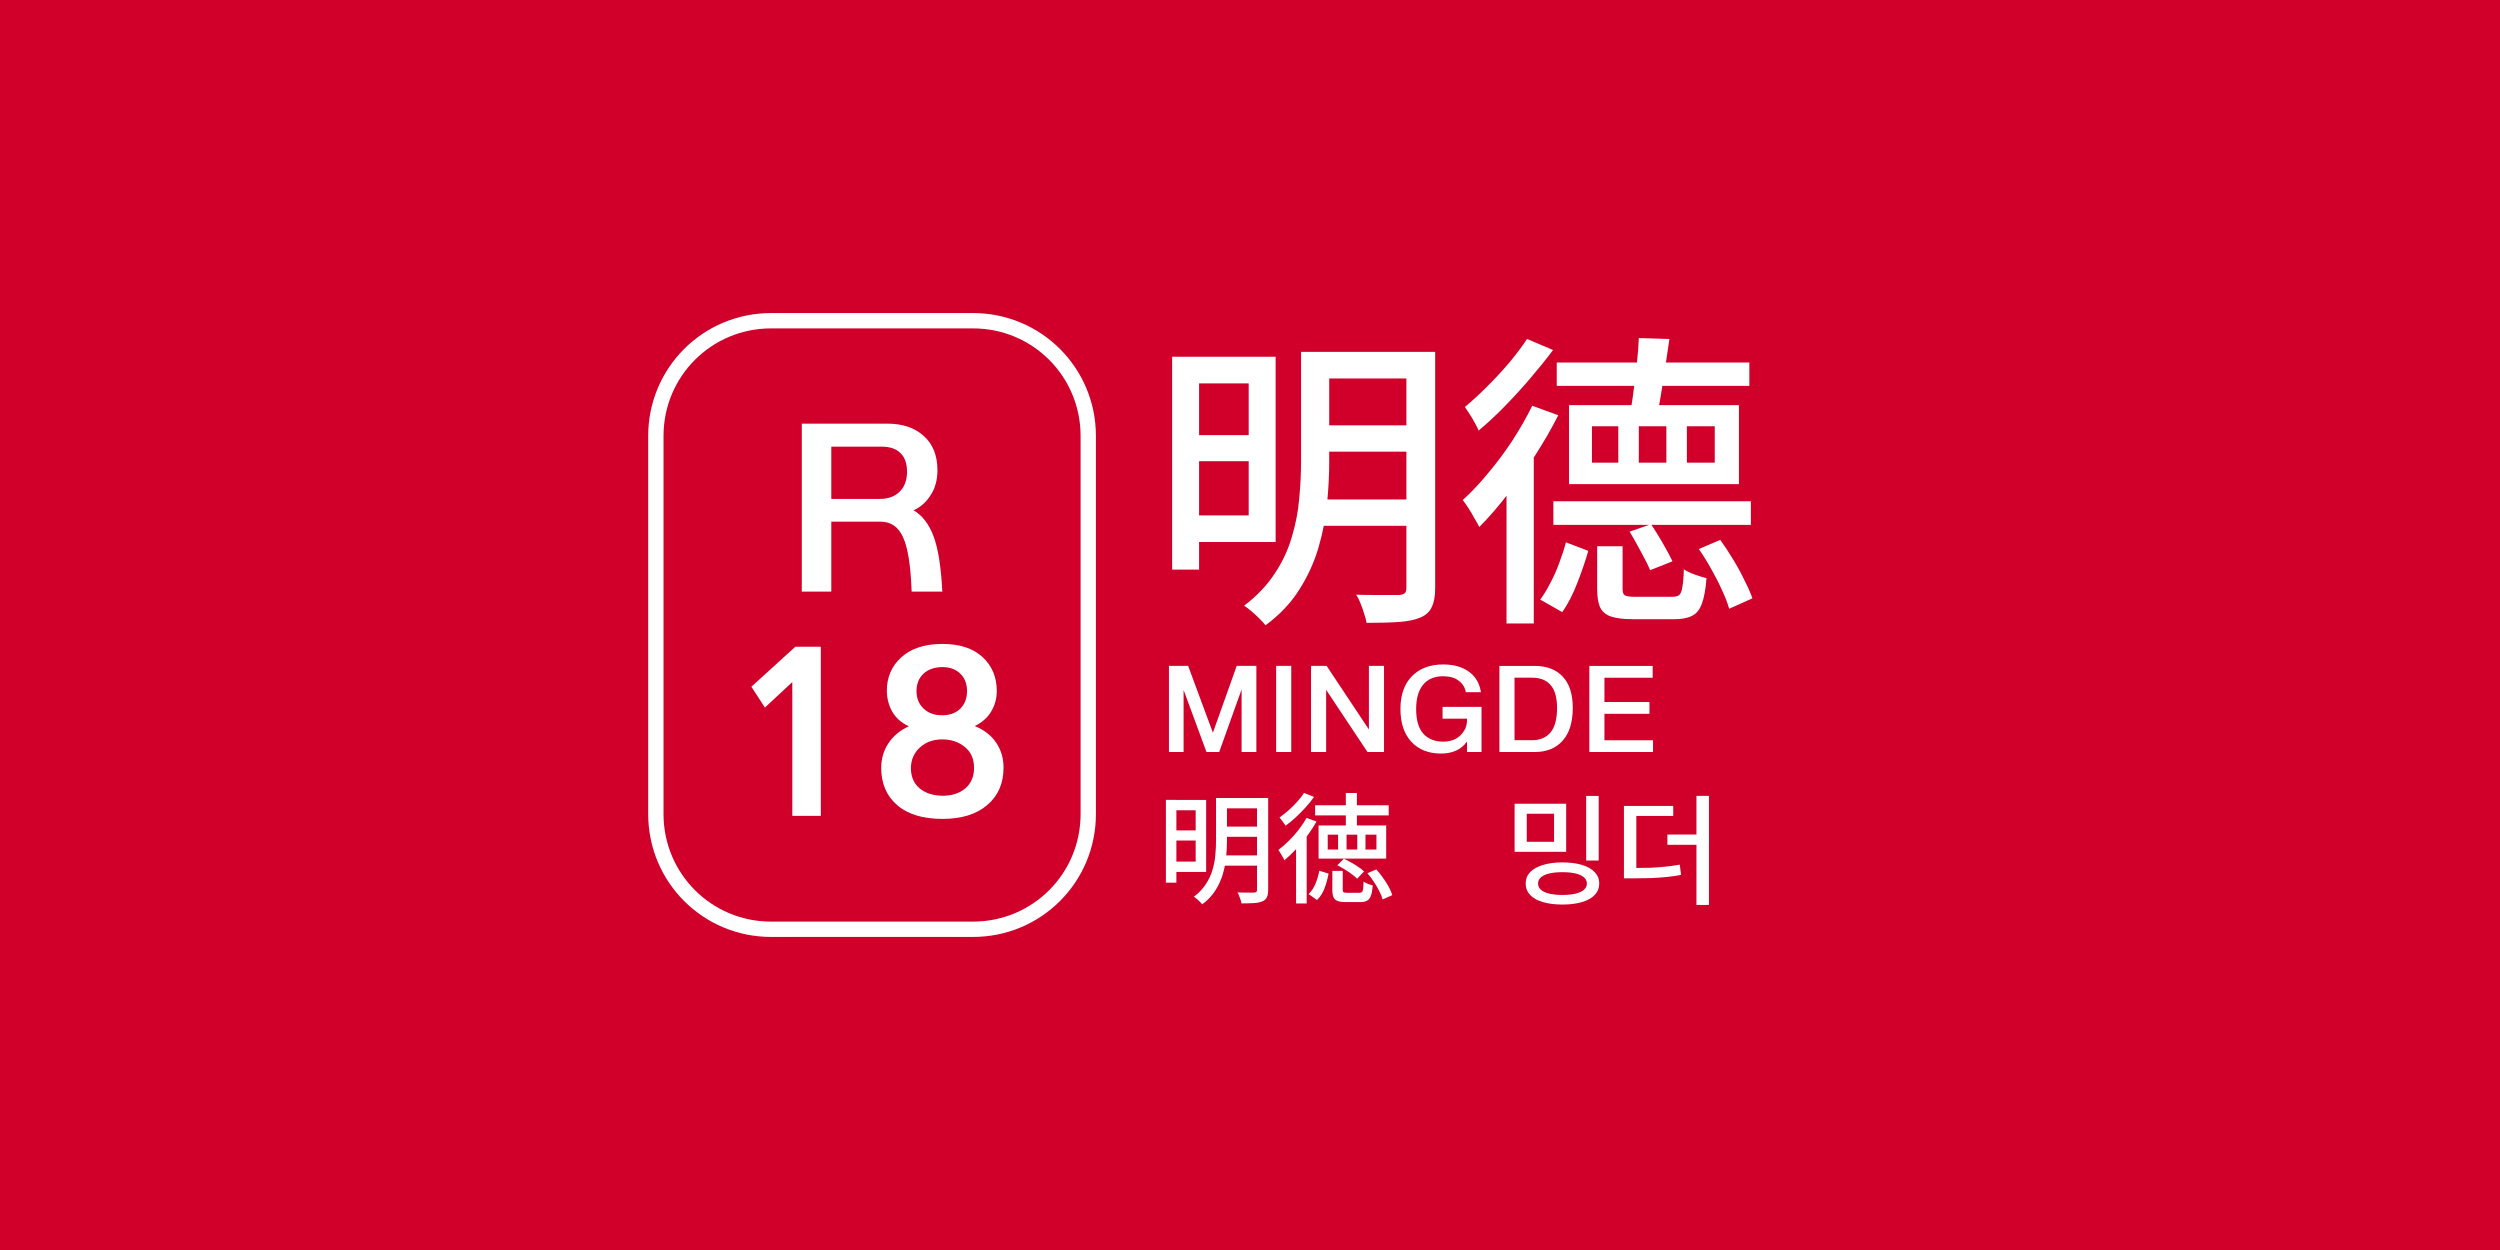
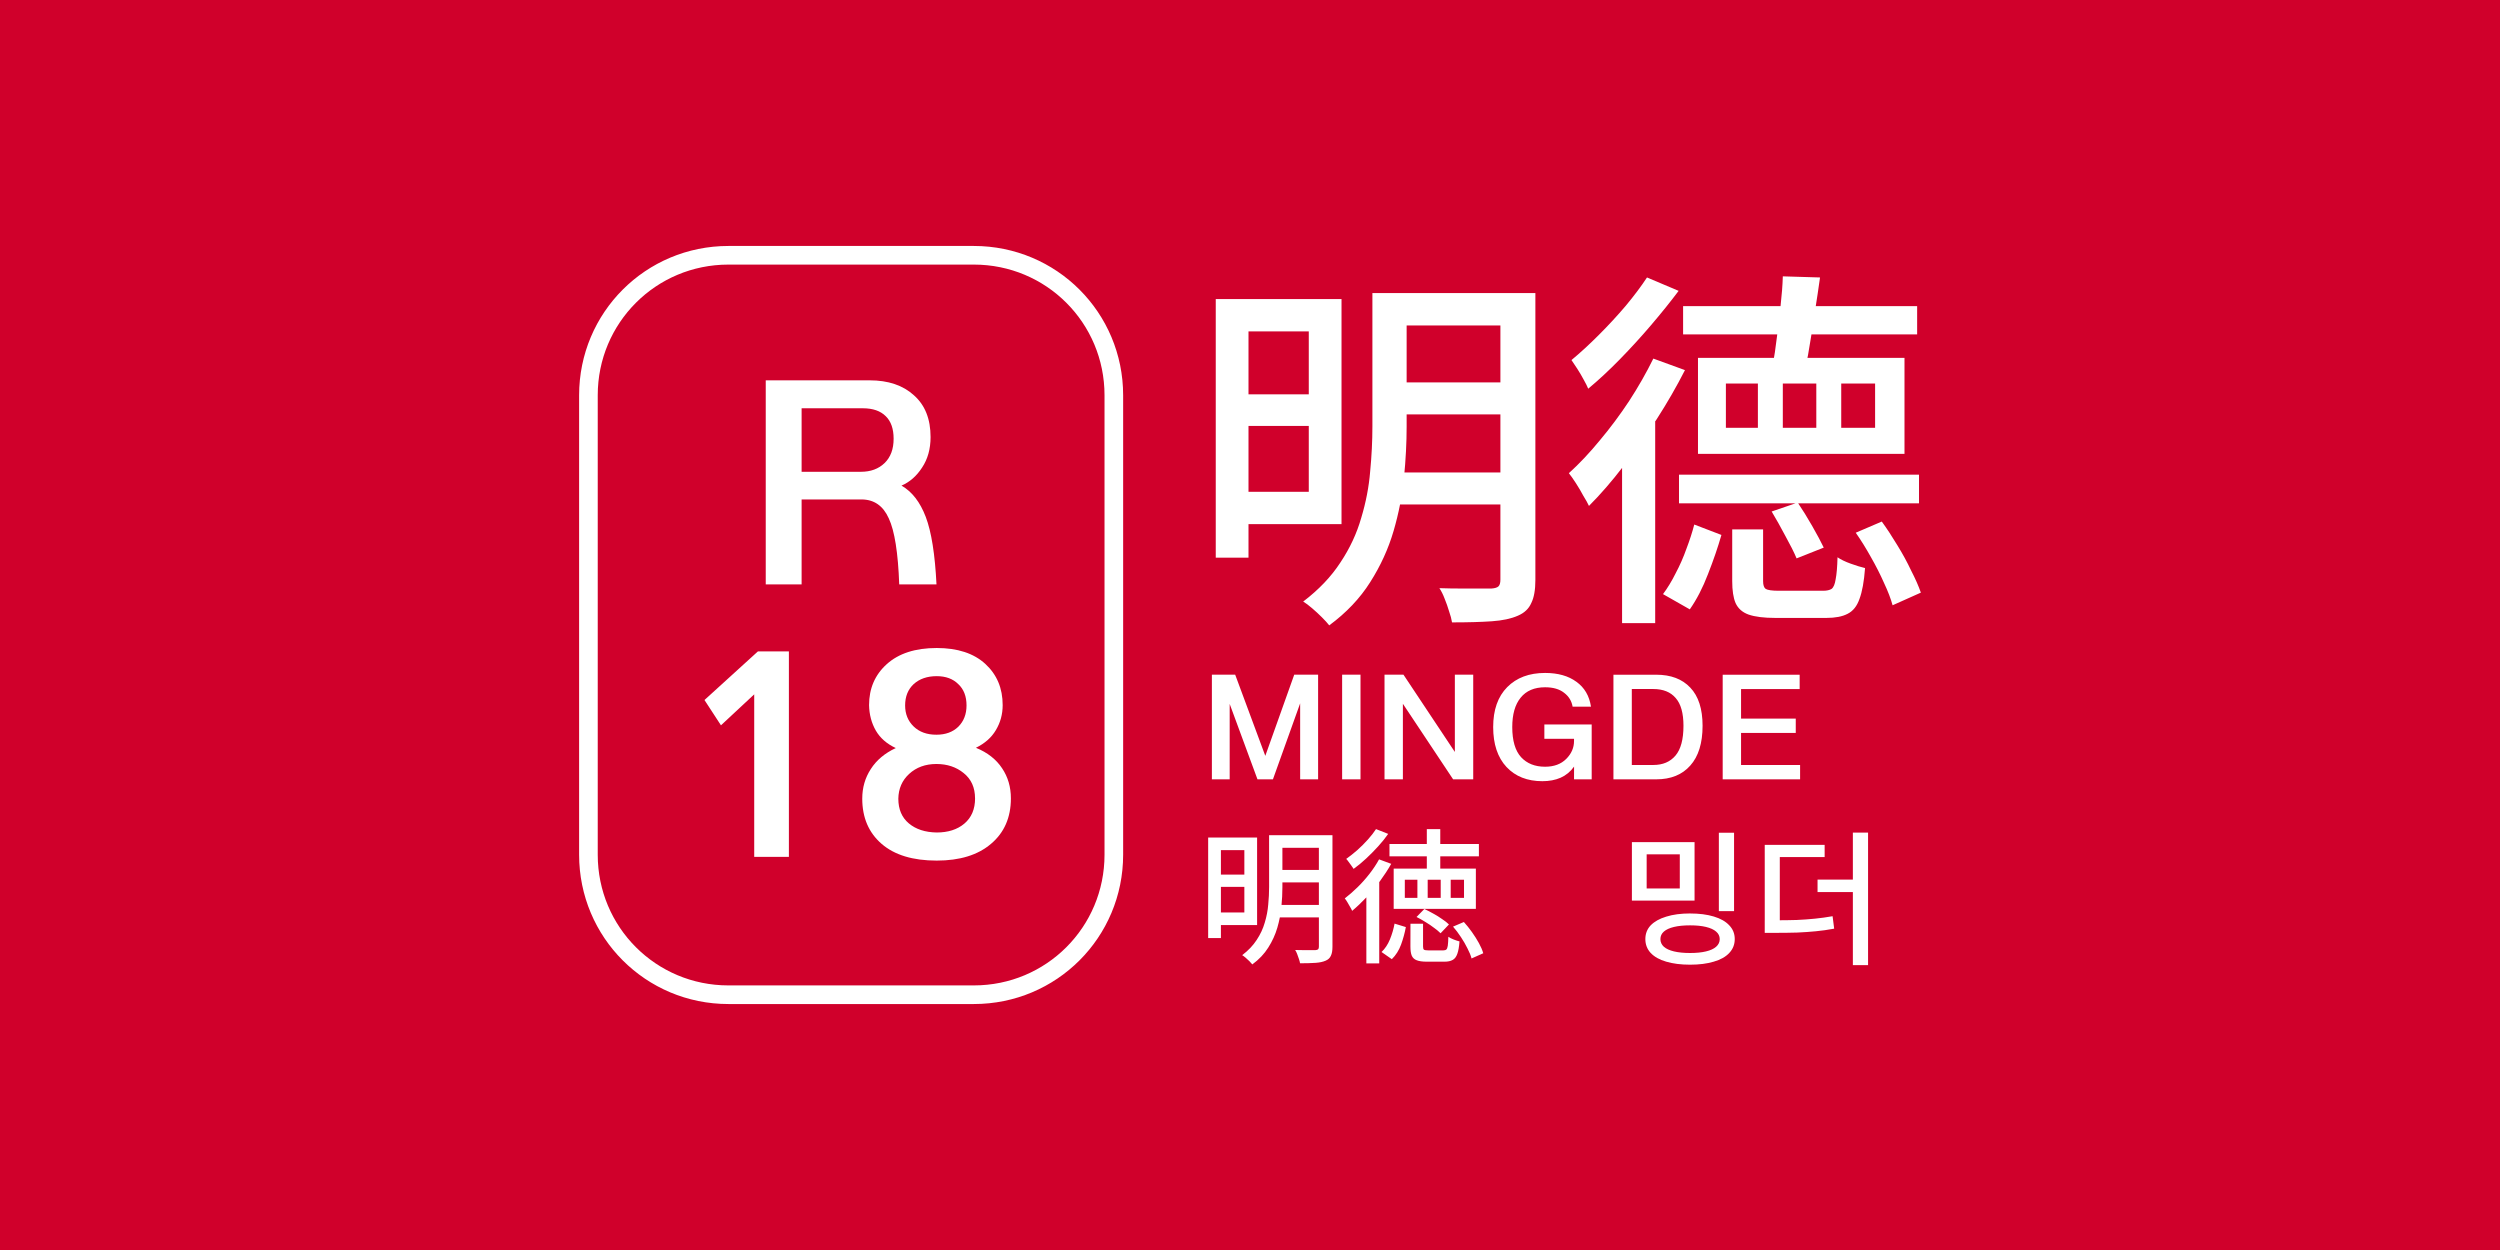
<svg xmlns="http://www.w3.org/2000/svg" width="500" height="250" viewBox="0 0 132.292 66.146" version="1.1" id="svg1">
  <defs id="defs1">
    <rect x="560.666" y="34.145" width="279.324" height="128.591" id="rect6" />
    <rect x="157.858" y="62.351" width="541.854" height="99.323" id="rect4" />
    <rect x="157.858" y="62.351" width="329.076" height="135.094" id="rect4-5" />
    <rect x="157.858" y="62.351" width="470.562" height="119.929" id="rect4-5-3" />
  </defs>
  <g id="layer1">
    <rect style="fill:#d0002b;fill-opacity:1;stroke:none;stroke-width:0.953;stroke-dasharray:none" id="rect5" width="132.292" height="66.146" x="-2.5431316e-06" y="-1.2715658e-06" ry="0" />
    <g id="g16" transform="translate(21.81398)">
-       <path id="rect1" style="fill-opacity:0;stroke:#ffffff;stroke-width:0.811" d="m 18.989,16.972 h 10.687 c 3.378,0 6.097,2.719 6.097,6.097 v 20.008 c 0,3.378 -2.719,6.097 -6.097,6.097 H 18.989 c -3.378,0 -6.097,-2.719 -6.097,-6.097 v -20.008 c 0,-3.378 2.719,-6.097 6.097,-6.097 z" />
-       <path style="font-size:12.292px;line-height:1.25;font-family:'AR UDJingXiHeiE1G30 EB';-inkscape-font-specification:'AR UDJingXiHeiE1G30 EB';fill:#ffffff;stroke-width:0.256" d="m 26.183,24.962 q 0,-0.651 -0.344,-0.983 -0.344,-0.344 -0.996,-0.344 h -2.667 v 2.766 h 2.581 q 0.639,0 1.033,-0.381 0.393,-0.381 0.393,-1.057 z m -4.007,2.643 V 31.305 H 20.614 v -8.887 h 4.523 q 1.217,0 1.93,0.651 0.725,0.639 0.725,1.819 0,0.774 -0.369,1.328 -0.356,0.553 -0.897,0.787 0.688,0.393 1.057,1.364 0.369,0.971 0.467,2.938 h -1.623 q -0.074,-2.065 -0.455,-2.876 -0.369,-0.824 -1.192,-0.824 z" id="text2" aria-label="R" />
-       <path style="font-size:12.378px;line-height:1.25;font-family:'AR UDJingXiHeiE1G30 EB';-inkscape-font-specification:'AR UDJingXiHeiE1G30 EB';fill:#ffffff;stroke-width:0.225" d="m 20.112,36.093 -1.448,1.349 -0.718,-1.102 2.327,-2.117 h 1.349 v 8.949 h -1.51 z m 9.655,2.327 q 0.755,0.309 1.139,0.891 0.384,0.569 0.384,1.312 0,1.25 -0.866,1.98 -0.854,0.73 -2.364,0.73 -1.56,0 -2.401,-0.73 -0.842,-0.73 -0.842,-1.968 0,-0.718 0.371,-1.287 0.371,-0.582 1.089,-0.916 -0.582,-0.272 -0.866,-0.755 -0.285,-0.495 -0.297,-1.114 0,-1.089 0.767,-1.782 0.78,-0.706 2.179,-0.706 1.362,0 2.117,0.693 0.755,0.693 0.755,1.795 0,0.594 -0.297,1.089 -0.285,0.483 -0.866,0.767 z m -1.721,-0.569 q 0.594,0 0.953,-0.347 0.359,-0.359 0.359,-0.928 0,-0.594 -0.359,-0.928 -0.347,-0.347 -0.941,-0.347 -0.619,0 -1.003,0.347 -0.371,0.347 -0.371,0.928 0,0.557 0.371,0.916 0.371,0.359 0.99,0.359 z m 1.683,2.773 q 0,-0.706 -0.495,-1.102 -0.483,-0.396 -1.188,-0.396 -0.718,0 -1.188,0.433 -0.458,0.421 -0.47,1.077 0,0.693 0.458,1.077 0.458,0.384 1.213,0.396 0.743,0 1.201,-0.384 0.47,-0.396 0.47,-1.102 z" id="text3" aria-label="18" />
-       <path style="font-weight:500;font-size:72px;line-height:1.25;font-family:'Noto Sans TC';-inkscape-font-specification:'Noto Sans TC Medium';white-space:pre;fill:#ffffff" d="m 166.929,78.849 h 20.664 v 43.56 h -20.664 v -6.264 h 14.328 V 85.113 h -14.328 z m 0.072,18.432 h 16.848 v 6.12 h -16.848 z m 30.6,-19.584 h 23.256 v 6.264 h -23.256 z m 0,17.28 h 23.256 v 6.192 h -23.256 z m -0.36,17.424 h 23.544 v 6.192 h -23.544 z m -33.984,-33.552 h 6.336 v 50.04 h -6.336 z m 55.08,-1.152 h 6.768 v 55.512 q 0,2.88 -0.792,4.464 -0.72,1.656 -2.592,2.448 -1.944,0.864 -5.04,1.08 -3.096,0.216 -7.704,0.216 -0.144,-0.936 -0.576,-2.16 -0.36,-1.224 -0.864,-2.448 -0.432,-1.152 -1.008,-2.016 2.16,0.072 4.248,0.072 2.088,0 3.6,0 1.584,0 2.232,0 1.008,-0.072 1.368,-0.432 0.36,-0.36 0.36,-1.296 z m -24.768,0 h 6.624 v 25.848 q 0,4.608 -0.504,9.792 -0.504,5.184 -2.016,10.368 -1.512,5.184 -4.536,9.936 -2.952,4.68 -7.92,8.352 -0.504,-0.648 -1.44,-1.584 -0.864,-0.864 -1.872,-1.728 -1.008,-0.864 -1.728,-1.296 4.536,-3.456 7.2,-7.56 2.736,-4.104 4.032,-8.64 1.368,-4.536 1.728,-9 0.432,-4.464 0.432,-8.712 z m 60.12,2.52 h 45.288 v 5.472 h -45.288 z m -0.792,32.616 h 46.44 v 5.544 h -46.44 z m 17.928,7.128 5.04,-1.728 q 1.368,2.016 2.808,4.536 1.44,2.52 2.232,4.176 l -5.256,2.088 q -0.72,-1.728 -2.16,-4.32 -1.368,-2.592 -2.664,-4.752 z m -7.632,3.456 h 5.976 v 10.008 q 0,1.152 0.504,1.512 0.576,0.36 2.592,0.36 0.432,0 1.584,0 1.152,0 2.52,0 1.368,0 2.592,0 1.224,0 1.8,0 1.08,0 1.656,-0.36 0.576,-0.432 0.792,-1.872 0.288,-1.44 0.36,-4.248 0.936,0.648 2.52,1.224 1.584,0.576 2.808,0.864 -0.288,3.888 -1.08,5.976 -0.72,2.088 -2.304,2.88 -1.512,0.792 -4.104,0.792 -0.504,0 -1.944,0 -1.368,0 -3.024,0 -1.656,0 -3.024,0 -1.368,0 -1.872,0 -3.312,0 -5.184,-0.648 -1.8,-0.648 -2.52,-2.232 -0.648,-1.512 -0.648,-4.248 z m -7.344,-0.936 5.256,2.016 q -1.008,3.528 -2.592,7.56 -1.512,3.96 -3.528,6.84 l -5.184,-2.952 q 1.296,-1.728 2.448,-4.032 1.224,-2.304 2.088,-4.752 0.936,-2.448 1.512,-4.68 z m 31.248,1.584 5.04,-2.16 q 1.512,2.088 3.024,4.608 1.512,2.448 2.664,4.896 1.224,2.376 1.872,4.248 l -5.472,2.448 q -0.504,-1.872 -1.656,-4.32 -1.08,-2.448 -2.52,-4.968 -1.44,-2.592 -2.952,-4.752 z m -2.808,-28.872 v 8.568 h 6.552 v -8.568 z m -11.304,0 v 8.568 h 6.48 v -8.568 z m -11.016,0 v 8.568 h 6.192 v -8.568 z m -5.4,-4.968 h 39.96 v 18.576 h -39.96 z m 16.416,-15.768 7.2,0.216 q -0.432,3.096 -0.936,6.264 -0.432,3.168 -0.936,6.048 -0.432,2.88 -0.936,5.04 l -6.336,-0.432 q 0.432,-2.304 0.792,-5.328 0.432,-3.024 0.72,-6.12 0.36,-3.168 0.432,-5.688 z m -25.056,15.912 6.12,2.232 q -2.376,4.68 -5.472,9.504 -3.096,4.752 -6.48,9.144 -3.312,4.32 -6.624,7.632 -0.36,-0.792 -1.08,-1.944 -0.648,-1.224 -1.44,-2.448 -0.792,-1.224 -1.368,-1.944 3.024,-2.736 5.976,-6.336 3.024,-3.6 5.688,-7.632 2.664,-4.104 4.68,-8.208 z m -1.224,-15.696 6.12,2.592 q -2.376,3.168 -5.328,6.624 -2.88,3.384 -6.048,6.624 -3.096,3.168 -6.12,5.688 -0.288,-0.72 -0.864,-1.728 -0.576,-1.08 -1.224,-2.088 -0.648,-1.008 -1.152,-1.728 2.52,-2.088 5.256,-4.824 2.808,-2.808 5.256,-5.688 2.448,-2.952 4.104,-5.472 z m -4.824,30.096 3.24,-3.24 3.168,1.08 v 38.952 h -6.408 z" id="text4" transform="matrix(0.2250569,0,0,0.2250569,3.469417,1.132522)" aria-label="明德" />
-       <path style="font-size:6.302px;line-height:1.25;font-family:'AR UDJingXiHeiE1G30 EB';-inkscape-font-specification:'AR UDJingXiHeiE1G30 EB';fill:#ffffff;stroke-width:0.225" d="m 40.818,36.51 v 3.283 H 40.043 v -4.556 h 1.015 l 1.311,3.535 1.26,-3.535 h 1.04 v 4.556 H 43.887 v -3.308 l -1.185,3.308 h -0.674 z m 5.697,-1.273 v 4.556 h -0.8 v -4.556 z m 1.846,1.267 v 3.289 H 47.561 v -4.556 h 0.826 l 2.237,3.365 v -3.365 h 0.8 v 4.556 h -0.876 z m 7.455,2.735 q -0.233,0.328 -0.586,0.485 -0.347,0.151 -0.794,0.151 -0.983,0 -1.563,-0.618 -0.58,-0.624 -0.58,-1.739 0,-1.122 0.611,-1.739 0.611,-0.618 1.651,-0.618 0.838,0 1.361,0.384 0.529,0.378 0.636,1.084 h -0.8 q -0.063,-0.372 -0.372,-0.605 -0.302,-0.239 -0.826,-0.239 -0.699,0 -1.065,0.454 -0.365,0.447 -0.365,1.279 0,0.889 0.384,1.311 0.384,0.416 1.046,0.416 0.58,0 0.92,-0.34 0.34,-0.34 0.34,-0.781 v -0.095 h -1.292 v -0.624 h 2.061 v 2.388 h -0.769 z m 5.596,-1.777 q 0,1.134 -0.536,1.733 -0.529,0.599 -1.481,0.599 h -1.865 v -4.556 h 1.865 q 0.952,0 1.481,0.561 0.536,0.561 0.536,1.664 z m -0.832,0 q 0,-0.826 -0.34,-1.21 -0.334,-0.391 -0.977,-0.391 h -0.933 v 3.308 h 0.939 q 0.618,0 0.964,-0.41 0.347,-0.41 0.347,-1.298 z m 5.079,2.332 h -3.371 v -4.556 h 3.352 v 0.624 h -2.552 v 1.286 h 2.382 v 0.624 h -2.382 v 1.399 h 2.571 z" id="text5" aria-label="MINGDE" />
-       <path d="m 40.203,42.329 h 1.809 v 3.812 h -1.809 v -0.548 h 1.254 V 42.877 h -1.254 z m 0.006,1.613 h 1.475 v 0.536 H 40.209 Z m 2.678,-1.714 h 2.035 v 0.548 h -2.035 z m 0,1.512 h 2.035 v 0.542 h -2.035 z m -0.032,1.525 h 2.061 v 0.542 h -2.061 z m -2.974,-2.937 h 0.555 v 4.38 h -0.555 z m 4.821,-0.101 h 0.592 v 4.859 q 0,0.252 -0.069,0.391 -0.063,0.145 -0.227,0.214 -0.17,0.076 -0.441,0.095 -0.271,0.019 -0.674,0.019 -0.013,-0.082 -0.05,-0.189 -0.032,-0.107 -0.076,-0.214 -0.038,-0.101 -0.088,-0.176 0.189,0.006 0.372,0.006 0.183,0 0.315,0 0.139,0 0.195,0 0.088,-0.006 0.12,-0.038 0.032,-0.032 0.032,-0.113 z m -2.168,0 h 0.58 v 2.262 q 0,0.403 -0.044,0.857 -0.044,0.454 -0.176,0.907 -0.132,0.454 -0.397,0.87 -0.258,0.41 -0.693,0.731 -0.044,-0.057 -0.126,-0.139 -0.076,-0.076 -0.164,-0.151 -0.088,-0.076 -0.151,-0.113 0.397,-0.302 0.63,-0.662 0.239,-0.359 0.353,-0.756 0.12,-0.397 0.151,-0.788 0.038,-0.391 0.038,-0.762 z m 5.243,0.384 h 3.894 v 0.536 H 47.777 Z m 1.626,-0.649 h 0.586 v 2.004 H 49.403 Z m -0.712,4.121 h 0.548 v 0.989 q 0,0.107 0.038,0.139 0.044,0.032 0.195,0.032 0.032,0 0.12,0 0.088,0 0.189,0 0.107,0 0.195,0 0.095,0 0.145,0 0.088,0 0.132,-0.038 0.044,-0.038 0.063,-0.164 0.019,-0.132 0.025,-0.391 0.088,0.063 0.233,0.12 0.145,0.057 0.252,0.082 -0.025,0.353 -0.095,0.542 -0.069,0.195 -0.202,0.265 -0.132,0.076 -0.353,0.076 -0.044,0 -0.158,0 -0.107,0 -0.233,0 -0.126,0 -0.233,0 -0.107,0 -0.151,0 -0.284,0 -0.441,-0.063 -0.151,-0.057 -0.214,-0.202 -0.057,-0.139 -0.057,-0.397 z m -0.693,-0.006 0.492,0.151 q -0.069,0.378 -0.208,0.762 -0.139,0.378 -0.403,0.636 l -0.447,-0.315 q 0.227,-0.214 0.365,-0.548 0.139,-0.34 0.202,-0.687 z m 0.958,-0.29 0.34,-0.347 q 0.189,0.088 0.391,0.202 0.208,0.113 0.384,0.239 0.183,0.12 0.296,0.233 l -0.365,0.384 Q 49.895,46.387 49.718,46.261 49.548,46.129 49.346,46.009 49.145,45.883 48.956,45.789 Z m 1.588,0.422 0.473,-0.202 q 0.183,0.202 0.353,0.441 0.17,0.239 0.302,0.479 0.132,0.239 0.189,0.441 l -0.51,0.227 q -0.05,-0.195 -0.176,-0.435 -0.12,-0.246 -0.284,-0.492 -0.164,-0.252 -0.347,-0.46 z m -0.101,-2.042 v 0.788 h 0.58 v -0.788 z m -1.002,0 v 0.788 h 0.567 v -0.788 z m -0.996,0 v 0.788 h 0.548 v -0.788 z m -0.485,-0.485 h 3.579 v 1.752 h -3.579 z m -0.636,-0.403 0.529,0.195 q -0.214,0.378 -0.492,0.756 -0.277,0.372 -0.592,0.706 -0.309,0.328 -0.618,0.586 -0.025,-0.069 -0.088,-0.17 -0.057,-0.101 -0.12,-0.208 -0.063,-0.107 -0.113,-0.164 0.277,-0.214 0.555,-0.485 0.277,-0.271 0.517,-0.58 0.246,-0.315 0.422,-0.636 z m -0.132,-1.317 0.529,0.208 q -0.189,0.271 -0.441,0.548 -0.252,0.277 -0.523,0.529 -0.271,0.252 -0.542,0.447 -0.038,-0.063 -0.095,-0.139 -0.057,-0.082 -0.12,-0.164 -0.057,-0.082 -0.107,-0.132 0.239,-0.17 0.485,-0.384 0.246,-0.221 0.46,-0.46 0.214,-0.239 0.353,-0.454 z m -0.422,2.571 0.498,-0.498 0.063,0.032 v 3.743 h -0.561 z" id="text5-9" style="font-weight:500;font-size:6.302px;line-height:1.25;font-family:'Noto Sans JP';-inkscape-font-specification:'Noto Sans JP Medium';fill:#ffffff;stroke-width:0.225" aria-label="明徳" />
-       <path style="font-weight:500;font-size:6.302px;line-height:1.25;font-family:'Noto Sans KR';-inkscape-font-specification:'Noto Sans KR Medium';fill:#ffffff;stroke-width:0.225" d="m 58.334,42.53 h 2.729 v 2.546 h -2.729 z m 2.086,0.529 H 58.977 v 1.487 h 1.443 z m 1.701,-0.939 h 0.662 v 3.415 h -0.662 z m -1.254,3.516 q 0.599,0 1.033,0.132 0.441,0.132 0.674,0.384 0.239,0.246 0.239,0.599 0,0.353 -0.239,0.605 -0.233,0.252 -0.674,0.378 -0.435,0.132 -1.033,0.132 -0.599,0 -1.04,-0.132 -0.435,-0.126 -0.674,-0.378 -0.233,-0.252 -0.233,-0.605 0,-0.353 0.233,-0.599 0.239,-0.246 0.674,-0.378 0.441,-0.139 1.04,-0.139 z m 0,0.517 q -0.41,0 -0.699,0.069 -0.29,0.069 -0.441,0.202 -0.151,0.132 -0.151,0.328 0,0.195 0.151,0.334 0.151,0.132 0.441,0.202 0.29,0.069 0.699,0.069 0.41,0 0.693,-0.069 0.29,-0.069 0.441,-0.202 0.158,-0.139 0.158,-0.334 0,-0.195 -0.158,-0.328 -0.151,-0.132 -0.441,-0.202 -0.284,-0.069 -0.693,-0.069 z m 3.252,-0.221 h 0.447 q 0.529,0 0.945,-0.013 0.422,-0.019 0.794,-0.057 0.378,-0.038 0.769,-0.107 l 0.069,0.542 q -0.403,0.076 -0.794,0.113 -0.384,0.038 -0.813,0.057 -0.429,0.013 -0.97,0.013 h -0.447 z m 0,-3.283 h 2.609 v 0.529 h -1.953 v 2.955 h -0.655 z m 3.838,-0.536 h 0.662 v 5.772 h -0.662 z m -1.538,2.048 h 1.821 v 0.542 h -1.821 z" id="text5-9-8" aria-label="밍더" />
+       <g id="g1" transform="matrix(1.215111,0,0,1.215111,-6.341632,-7.114352)">
+         <path id="rect1" style="fill-opacity:0;stroke:#ffffff;stroke-width:0.811" d="m 18.989,16.972 h 10.687 c 3.378,0 6.097,2.719 6.097,6.097 v 20.008 c 0,3.378 -2.719,6.097 -6.097,6.097 H 18.989 c -3.378,0 -6.097,-2.719 -6.097,-6.097 v -20.008 c 0,-3.378 2.719,-6.097 6.097,-6.097 z" />
+         <path style="font-size:12.292px;line-height:1.25;font-family:'AR UDJingXiHeiE1G30 EB';-inkscape-font-specification:'AR UDJingXiHeiE1G30 EB';fill:#ffffff;stroke-width:0.256" d="m 26.183,24.962 q 0,-0.651 -0.344,-0.983 -0.344,-0.344 -0.996,-0.344 h -2.667 v 2.766 h 2.581 q 0.639,0 1.033,-0.381 0.393,-0.381 0.393,-1.057 z m -4.007,2.643 V 31.305 H 20.614 v -8.887 h 4.523 q 1.217,0 1.93,0.651 0.725,0.639 0.725,1.819 0,0.774 -0.369,1.328 -0.356,0.553 -0.897,0.787 0.688,0.393 1.057,1.364 0.369,0.971 0.467,2.938 h -1.623 q -0.074,-2.065 -0.455,-2.876 -0.369,-0.824 -1.192,-0.824 z" id="text2" aria-label="R" />
+         <path style="font-size:12.378px;line-height:1.25;font-family:'AR UDJingXiHeiE1G30 EB';-inkscape-font-specification:'AR UDJingXiHeiE1G30 EB';fill:#ffffff;stroke-width:0.225" d="m 20.112,36.093 -1.448,1.349 -0.718,-1.102 2.327,-2.117 h 1.349 v 8.949 h -1.51 z m 9.655,2.327 q 0.755,0.309 1.139,0.891 0.384,0.569 0.384,1.312 0,1.25 -0.866,1.98 -0.854,0.73 -2.364,0.73 -1.56,0 -2.401,-0.73 -0.842,-0.73 -0.842,-1.968 0,-0.718 0.371,-1.287 0.371,-0.582 1.089,-0.916 -0.582,-0.272 -0.866,-0.755 -0.285,-0.495 -0.297,-1.114 0,-1.089 0.767,-1.782 0.78,-0.706 2.179,-0.706 1.362,0 2.117,0.693 0.755,0.693 0.755,1.795 0,0.594 -0.297,1.089 -0.285,0.483 -0.866,0.767 z m -1.721,-0.569 q 0.594,0 0.953,-0.347 0.359,-0.359 0.359,-0.928 0,-0.594 -0.359,-0.928 -0.347,-0.347 -0.941,-0.347 -0.619,0 -1.003,0.347 -0.371,0.347 -0.371,0.928 0,0.557 0.371,0.916 0.371,0.359 0.99,0.359 z m 1.683,2.773 q 0,-0.706 -0.495,-1.102 -0.483,-0.396 -1.188,-0.396 -0.718,0 -1.188,0.433 -0.458,0.421 -0.47,1.077 0,0.693 0.458,1.077 0.458,0.384 1.213,0.396 0.743,0 1.201,-0.384 0.47,-0.396 0.47,-1.102 z" id="text3" aria-label="18" />
+         <path style="font-weight:500;font-size:72px;line-height:1.25;font-family:'Noto Sans TC';-inkscape-font-specification:'Noto Sans TC Medium';white-space:pre;fill:#ffffff" d="m 166.929,78.849 h 20.664 v 43.56 h -20.664 v -6.264 h 14.328 V 85.113 h -14.328 z m 0.072,18.432 h 16.848 v 6.12 h -16.848 z m 30.6,-19.584 h 23.256 v 6.264 h -23.256 z m 0,17.28 h 23.256 v 6.192 h -23.256 z m -0.36,17.424 h 23.544 v 6.192 h -23.544 z m -33.984,-33.552 h 6.336 v 50.04 h -6.336 z m 55.08,-1.152 h 6.768 v 55.512 q 0,2.88 -0.792,4.464 -0.72,1.656 -2.592,2.448 -1.944,0.864 -5.04,1.08 -3.096,0.216 -7.704,0.216 -0.144,-0.936 -0.576,-2.16 -0.36,-1.224 -0.864,-2.448 -0.432,-1.152 -1.008,-2.016 2.16,0.072 4.248,0.072 2.088,0 3.6,0 1.584,0 2.232,0 1.008,-0.072 1.368,-0.432 0.36,-0.36 0.36,-1.296 z m -24.768,0 h 6.624 v 25.848 q 0,4.608 -0.504,9.792 -0.504,5.184 -2.016,10.368 -1.512,5.184 -4.536,9.936 -2.952,4.68 -7.92,8.352 -0.504,-0.648 -1.44,-1.584 -0.864,-0.864 -1.872,-1.728 -1.008,-0.864 -1.728,-1.296 4.536,-3.456 7.2,-7.56 2.736,-4.104 4.032,-8.64 1.368,-4.536 1.728,-9 0.432,-4.464 0.432,-8.712 z m 60.12,2.52 h 45.288 v 5.472 h -45.288 z m -0.792,32.616 h 46.44 v 5.544 h -46.44 z m 17.928,7.128 5.04,-1.728 q 1.368,2.016 2.808,4.536 1.44,2.52 2.232,4.176 l -5.256,2.088 q -0.72,-1.728 -2.16,-4.32 -1.368,-2.592 -2.664,-4.752 z m -7.632,3.456 h 5.976 v 10.008 q 0,1.152 0.504,1.512 0.576,0.36 2.592,0.36 0.432,0 1.584,0 1.152,0 2.52,0 1.368,0 2.592,0 1.224,0 1.8,0 1.08,0 1.656,-0.36 0.576,-0.432 0.792,-1.872 0.288,-1.44 0.36,-4.248 0.936,0.648 2.52,1.224 1.584,0.576 2.808,0.864 -0.288,3.888 -1.08,5.976 -0.72,2.088 -2.304,2.88 -1.512,0.792 -4.104,0.792 -0.504,0 -1.944,0 -1.368,0 -3.024,0 -1.656,0 -3.024,0 -1.368,0 -1.872,0 -3.312,0 -5.184,-0.648 -1.8,-0.648 -2.52,-2.232 -0.648,-1.512 -0.648,-4.248 z m -7.344,-0.936 5.256,2.016 q -1.008,3.528 -2.592,7.56 -1.512,3.96 -3.528,6.84 l -5.184,-2.952 q 1.296,-1.728 2.448,-4.032 1.224,-2.304 2.088,-4.752 0.936,-2.448 1.512,-4.68 z m 31.248,1.584 5.04,-2.16 q 1.512,2.088 3.024,4.608 1.512,2.448 2.664,4.896 1.224,2.376 1.872,4.248 l -5.472,2.448 q -0.504,-1.872 -1.656,-4.32 -1.08,-2.448 -2.52,-4.968 -1.44,-2.592 -2.952,-4.752 z m -2.808,-28.872 v 8.568 h 6.552 v -8.568 z m -11.304,0 v 8.568 h 6.48 v -8.568 z m -11.016,0 v 8.568 h 6.192 v -8.568 z m -5.4,-4.968 h 39.96 v 18.576 h -39.96 z m 16.416,-15.768 7.2,0.216 q -0.432,3.096 -0.936,6.264 -0.432,3.168 -0.936,6.048 -0.432,2.88 -0.936,5.04 l -6.336,-0.432 q 0.432,-2.304 0.792,-5.328 0.432,-3.024 0.72,-6.12 0.36,-3.168 0.432,-5.688 z m -25.056,15.912 6.12,2.232 q -2.376,4.68 -5.472,9.504 -3.096,4.752 -6.48,9.144 -3.312,4.32 -6.624,7.632 -0.36,-0.792 -1.08,-1.944 -0.648,-1.224 -1.44,-2.448 -0.792,-1.224 -1.368,-1.944 3.024,-2.736 5.976,-6.336 3.024,-3.6 5.688,-7.632 2.664,-4.104 4.68,-8.208 z m -1.224,-15.696 6.12,2.592 q -2.376,3.168 -5.328,6.624 -2.88,3.384 -6.048,6.624 -3.096,3.168 -6.12,5.688 -0.288,-0.72 -0.864,-1.728 -0.576,-1.08 -1.224,-2.088 -0.648,-1.008 -1.152,-1.728 2.52,-2.088 5.256,-4.824 2.808,-2.808 5.256,-5.688 2.448,-2.952 4.104,-5.472 z m -4.824,30.096 3.24,-3.24 3.168,1.08 v 38.952 h -6.408 z" id="text4" transform="matrix(0.2250569,0,0,0.2250569,3.469417,1.132522)" aria-label="明德" />
+         <path style="font-size:6.302px;line-height:1.25;font-family:'AR UDJingXiHeiE1G30 EB';-inkscape-font-specification:'AR UDJingXiHeiE1G30 EB';fill:#ffffff;stroke-width:0.225" d="m 40.818,36.51 v 3.283 H 40.043 v -4.556 h 1.015 l 1.311,3.535 1.26,-3.535 h 1.04 v 4.556 H 43.887 v -3.308 l -1.185,3.308 h -0.674 z m 5.697,-1.273 v 4.556 h -0.8 v -4.556 z m 1.846,1.267 v 3.289 H 47.561 v -4.556 h 0.826 l 2.237,3.365 v -3.365 h 0.8 v 4.556 h -0.876 z m 7.455,2.735 q -0.233,0.328 -0.586,0.485 -0.347,0.151 -0.794,0.151 -0.983,0 -1.563,-0.618 -0.58,-0.624 -0.58,-1.739 0,-1.122 0.611,-1.739 0.611,-0.618 1.651,-0.618 0.838,0 1.361,0.384 0.529,0.378 0.636,1.084 h -0.8 q -0.063,-0.372 -0.372,-0.605 -0.302,-0.239 -0.826,-0.239 -0.699,0 -1.065,0.454 -0.365,0.447 -0.365,1.279 0,0.889 0.384,1.311 0.384,0.416 1.046,0.416 0.58,0 0.92,-0.34 0.34,-0.34 0.34,-0.781 v -0.095 h -1.292 v -0.624 h 2.061 v 2.388 h -0.769 z m 5.596,-1.777 q 0,1.134 -0.536,1.733 -0.529,0.599 -1.481,0.599 h -1.865 v -4.556 h 1.865 q 0.952,0 1.481,0.561 0.536,0.561 0.536,1.664 z m -0.832,0 q 0,-0.826 -0.34,-1.21 -0.334,-0.391 -0.977,-0.391 h -0.933 v 3.308 h 0.939 q 0.618,0 0.964,-0.41 0.347,-0.41 0.347,-1.298 z m 5.079,2.332 h -3.371 v -4.556 h 3.352 v 0.624 h -2.552 v 1.286 h 2.382 v 0.624 h -2.382 v 1.399 h 2.571 z" id="text5" aria-label="MINGDE" />
+         <path d="m 40.203,42.329 h 1.809 v 3.812 h -1.809 v -0.548 h 1.254 V 42.877 h -1.254 z m 0.006,1.613 h 1.475 v 0.536 H 40.209 Z m 2.678,-1.714 h 2.035 v 0.548 h -2.035 z m 0,1.512 h 2.035 v 0.542 h -2.035 z m -0.032,1.525 h 2.061 v 0.542 h -2.061 z m -2.974,-2.937 h 0.555 v 4.38 h -0.555 z m 4.821,-0.101 h 0.592 v 4.859 q 0,0.252 -0.069,0.391 -0.063,0.145 -0.227,0.214 -0.17,0.076 -0.441,0.095 -0.271,0.019 -0.674,0.019 -0.013,-0.082 -0.05,-0.189 -0.032,-0.107 -0.076,-0.214 -0.038,-0.101 -0.088,-0.176 0.189,0.006 0.372,0.006 0.183,0 0.315,0 0.139,0 0.195,0 0.088,-0.006 0.12,-0.038 0.032,-0.032 0.032,-0.113 z m -2.168,0 h 0.58 v 2.262 q 0,0.403 -0.044,0.857 -0.044,0.454 -0.176,0.907 -0.132,0.454 -0.397,0.87 -0.258,0.41 -0.693,0.731 -0.044,-0.057 -0.126,-0.139 -0.076,-0.076 -0.164,-0.151 -0.088,-0.076 -0.151,-0.113 0.397,-0.302 0.63,-0.662 0.239,-0.359 0.353,-0.756 0.12,-0.397 0.151,-0.788 0.038,-0.391 0.038,-0.762 z m 5.243,0.384 h 3.894 v 0.536 H 47.777 Z m 1.626,-0.649 h 0.586 v 2.004 H 49.403 Z m -0.712,4.121 h 0.548 v 0.989 q 0,0.107 0.038,0.139 0.044,0.032 0.195,0.032 0.032,0 0.12,0 0.088,0 0.189,0 0.107,0 0.195,0 0.095,0 0.145,0 0.088,0 0.132,-0.038 0.044,-0.038 0.063,-0.164 0.019,-0.132 0.025,-0.391 0.088,0.063 0.233,0.12 0.145,0.057 0.252,0.082 -0.025,0.353 -0.095,0.542 -0.069,0.195 -0.202,0.265 -0.132,0.076 -0.353,0.076 -0.044,0 -0.158,0 -0.107,0 -0.233,0 -0.126,0 -0.233,0 -0.107,0 -0.151,0 -0.284,0 -0.441,-0.063 -0.151,-0.057 -0.214,-0.202 -0.057,-0.139 -0.057,-0.397 z m -0.693,-0.006 0.492,0.151 q -0.069,0.378 -0.208,0.762 -0.139,0.378 -0.403,0.636 L 47.431,47.314 q 0.227,-0.214 0.365,-0.548 0.139,-0.34 0.202,-0.687 z m 0.958,-0.29 0.34,-0.347 q 0.189,0.088 0.391,0.202 0.208,0.113 0.384,0.239 0.183,0.12 0.296,0.233 l -0.365,0.384 Q 49.895,46.387 49.718,46.261 49.548,46.129 49.346,46.009 49.145,45.883 48.956,45.789 Z m 1.588,0.422 0.473,-0.202 q 0.183,0.202 0.353,0.441 0.17,0.239 0.302,0.479 0.132,0.239 0.189,0.441 l -0.51,0.227 q -0.05,-0.195 -0.176,-0.435 -0.12,-0.246 -0.284,-0.492 -0.164,-0.252 -0.347,-0.46 z m -0.101,-2.042 v 0.788 h 0.58 v -0.788 z m -1.002,0 v 0.788 h 0.567 v -0.788 z m -0.996,0 v 0.788 h 0.548 v -0.788 z m -0.485,-0.485 h 3.579 v 1.752 h -3.579 z m -0.636,-0.403 0.529,0.195 q -0.214,0.378 -0.492,0.756 -0.277,0.372 -0.592,0.706 -0.309,0.328 -0.618,0.586 -0.025,-0.069 -0.088,-0.17 -0.057,-0.101 -0.12,-0.208 -0.063,-0.107 -0.113,-0.164 0.277,-0.214 0.555,-0.485 0.277,-0.271 0.517,-0.58 0.246,-0.315 0.422,-0.636 z m -0.132,-1.317 0.529,0.208 q -0.189,0.271 -0.441,0.548 -0.252,0.277 -0.523,0.529 -0.271,0.252 -0.542,0.447 -0.038,-0.063 -0.095,-0.139 -0.057,-0.082 -0.12,-0.164 -0.057,-0.082 -0.107,-0.132 0.239,-0.17 0.485,-0.384 0.246,-0.221 0.46,-0.46 0.214,-0.239 0.353,-0.454 z m -0.422,2.571 0.498,-0.498 0.063,0.032 v 3.743 h -0.561 z" id="text5-9" style="font-weight:500;font-size:6.302px;line-height:1.25;font-family:'Noto Sans JP';-inkscape-font-specification:'Noto Sans JP Medium';fill:#ffffff;stroke-width:0.225" aria-label="明徳" />
+         <path style="font-weight:500;font-size:6.302px;line-height:1.25;font-family:'Noto Sans KR';-inkscape-font-specification:'Noto Sans KR Medium';fill:#ffffff;stroke-width:0.225" d="m 58.334,42.53 h 2.729 v 2.546 h -2.729 z m 2.086,0.529 H 58.977 v 1.487 h 1.443 z m 1.701,-0.939 h 0.662 v 3.415 h -0.662 z m -1.254,3.516 q 0.599,0 1.033,0.132 0.441,0.132 0.674,0.384 0.239,0.246 0.239,0.599 0,0.353 -0.239,0.605 -0.233,0.252 -0.674,0.378 -0.435,0.132 -1.033,0.132 -0.599,0 -1.04,-0.132 -0.435,-0.126 -0.674,-0.378 -0.233,-0.252 -0.233,-0.605 0,-0.353 0.233,-0.599 0.239,-0.246 0.674,-0.378 0.441,-0.139 1.04,-0.139 z m 0,0.517 q -0.41,0 -0.699,0.069 -0.29,0.069 -0.441,0.202 -0.151,0.132 -0.151,0.328 0,0.195 0.151,0.334 0.151,0.132 0.441,0.202 0.29,0.069 0.699,0.069 0.41,0 0.693,-0.069 0.29,-0.069 0.441,-0.202 0.158,-0.139 0.158,-0.334 0,-0.195 -0.158,-0.328 -0.151,-0.132 -0.441,-0.202 -0.284,-0.069 -0.693,-0.069 z m 3.252,-0.221 h 0.447 q 0.529,0 0.945,-0.013 0.422,-0.019 0.794,-0.057 0.378,-0.038 0.769,-0.107 l 0.069,0.542 q -0.403,0.076 -0.794,0.113 -0.384,0.038 -0.813,0.057 -0.429,0.013 -0.97,0.013 h -0.447 z m 0,-3.283 h 2.609 v 0.529 h -1.953 v 2.955 h -0.655 z m 3.838,-0.536 h 0.662 v 5.772 h -0.662 z m -1.538,2.048 h 1.821 v 0.542 h -1.821 z" id="text5-9-8" aria-label="밍더" />
+       </g>
    </g>
    <text xml:space="preserve" transform="matrix(0.3161529,0,0,0.3161529,-10.47434,-6.446201)" id="text6" style="font-size:55px;line-height:1.25;font-family:'Microsoft JhengHei';-inkscape-font-specification:'Microsoft JhengHei';white-space:pre;shape-inside:url(#rect6);display:inline" />
  </g>
</svg>
